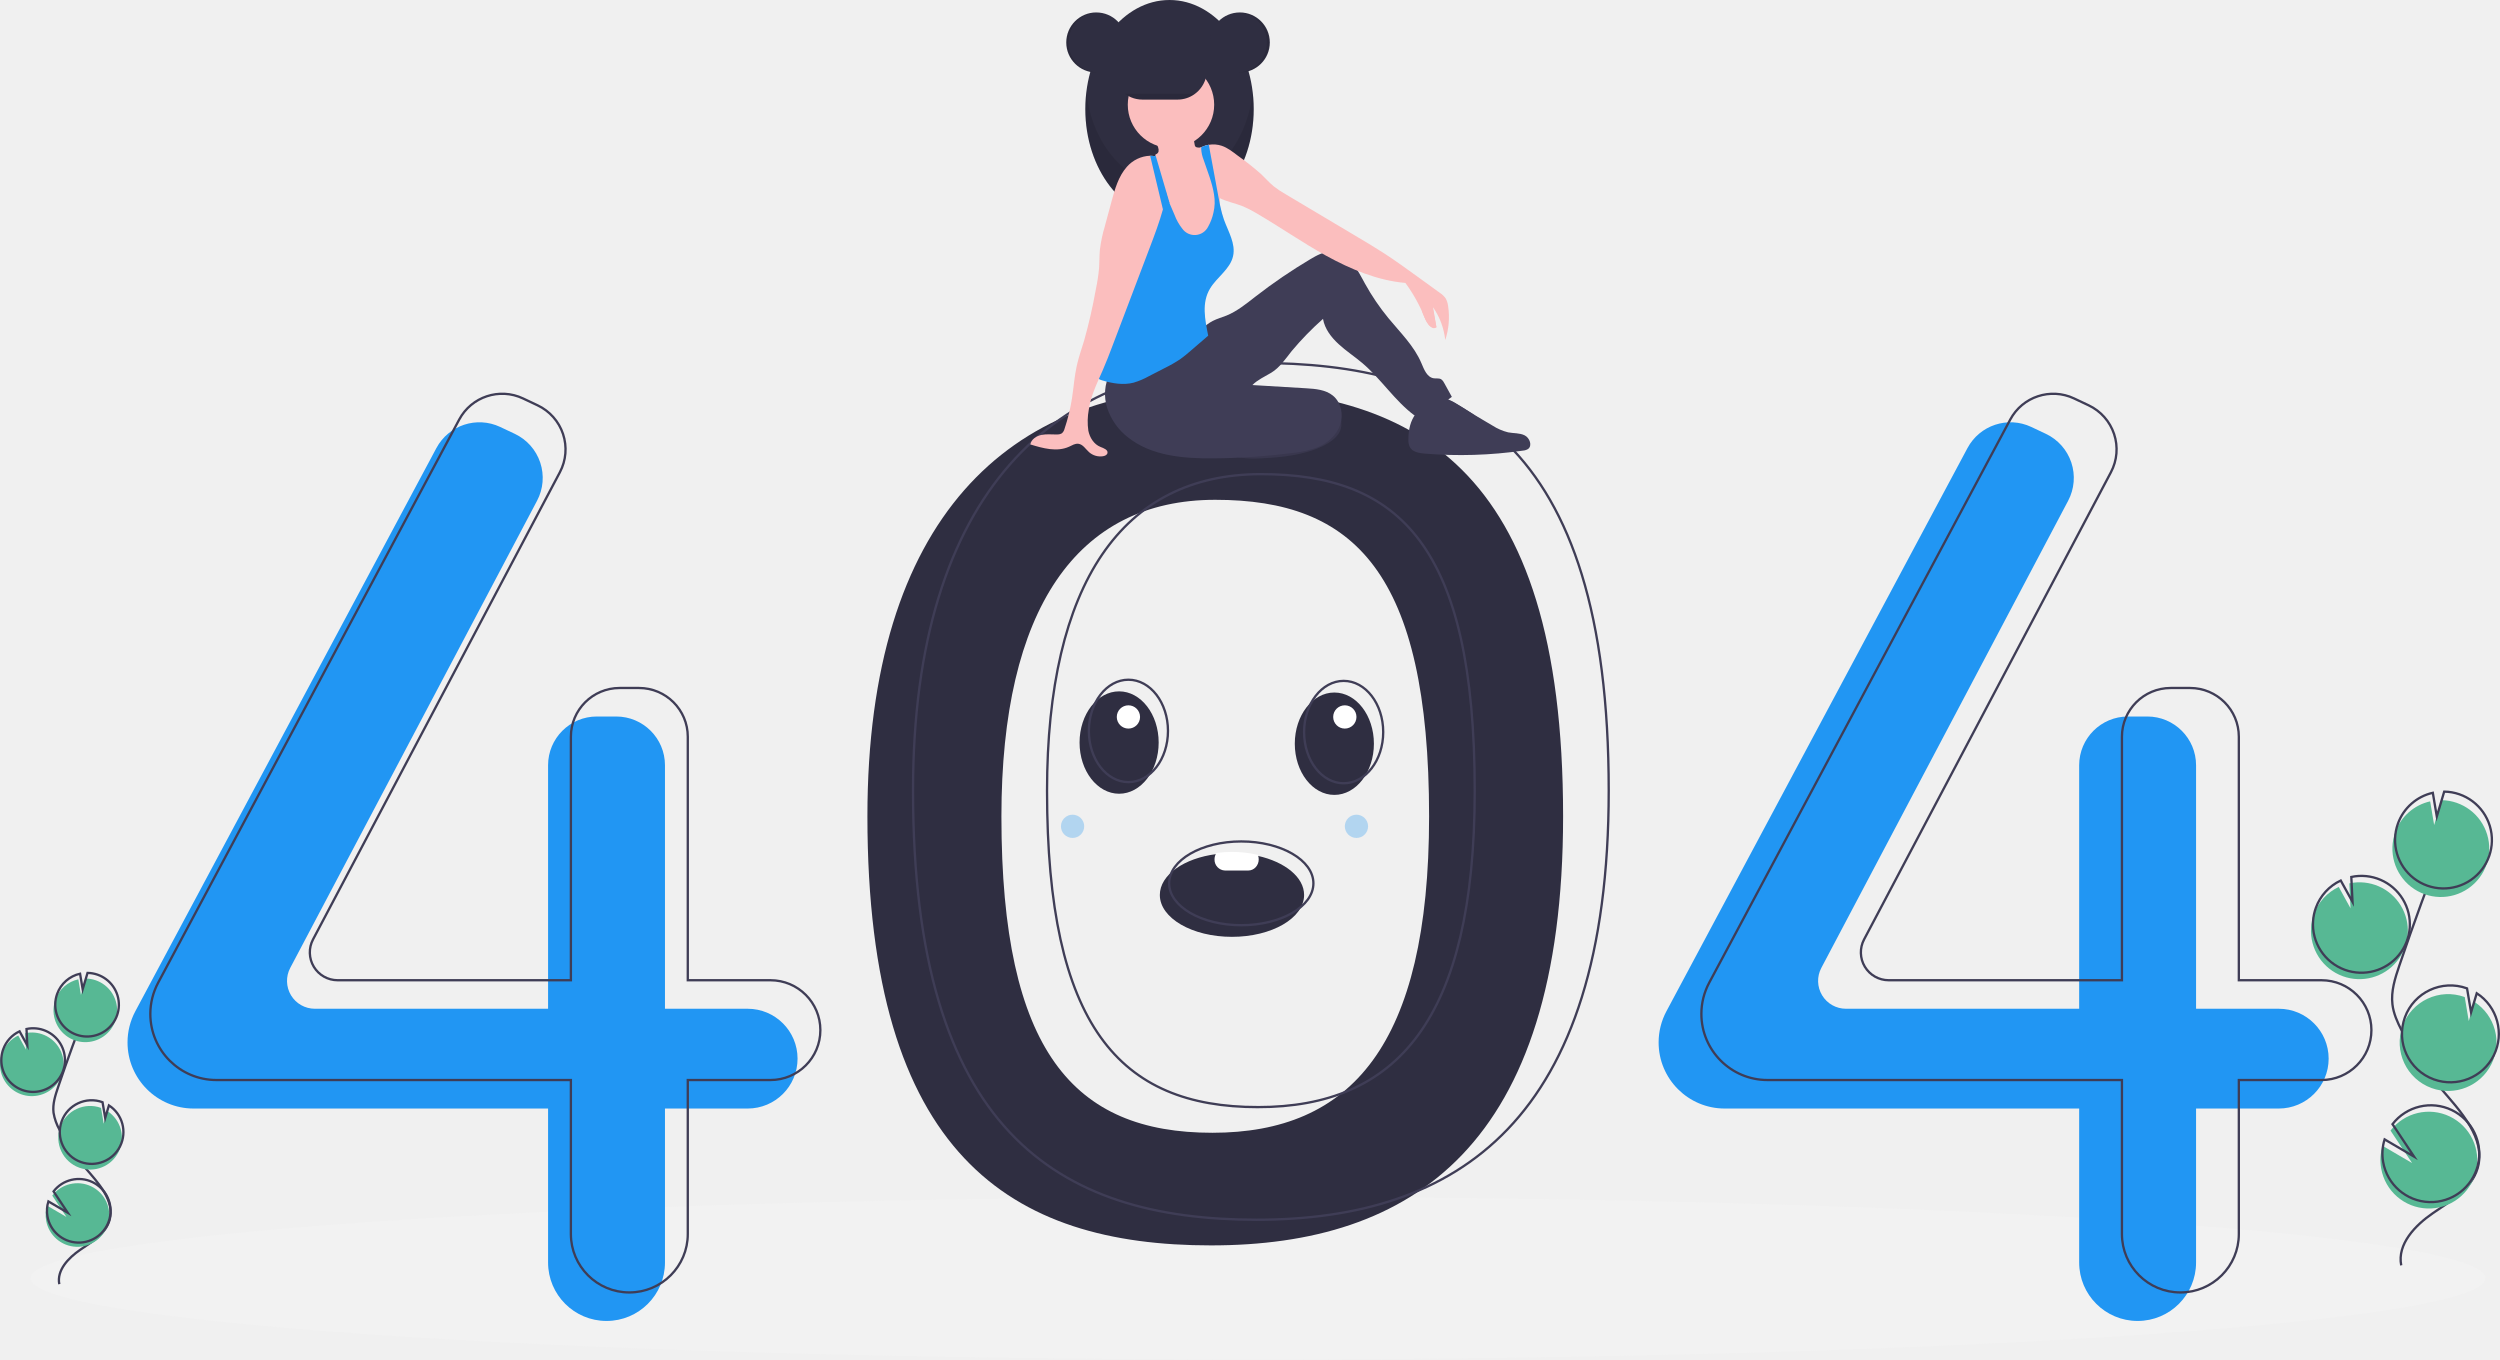
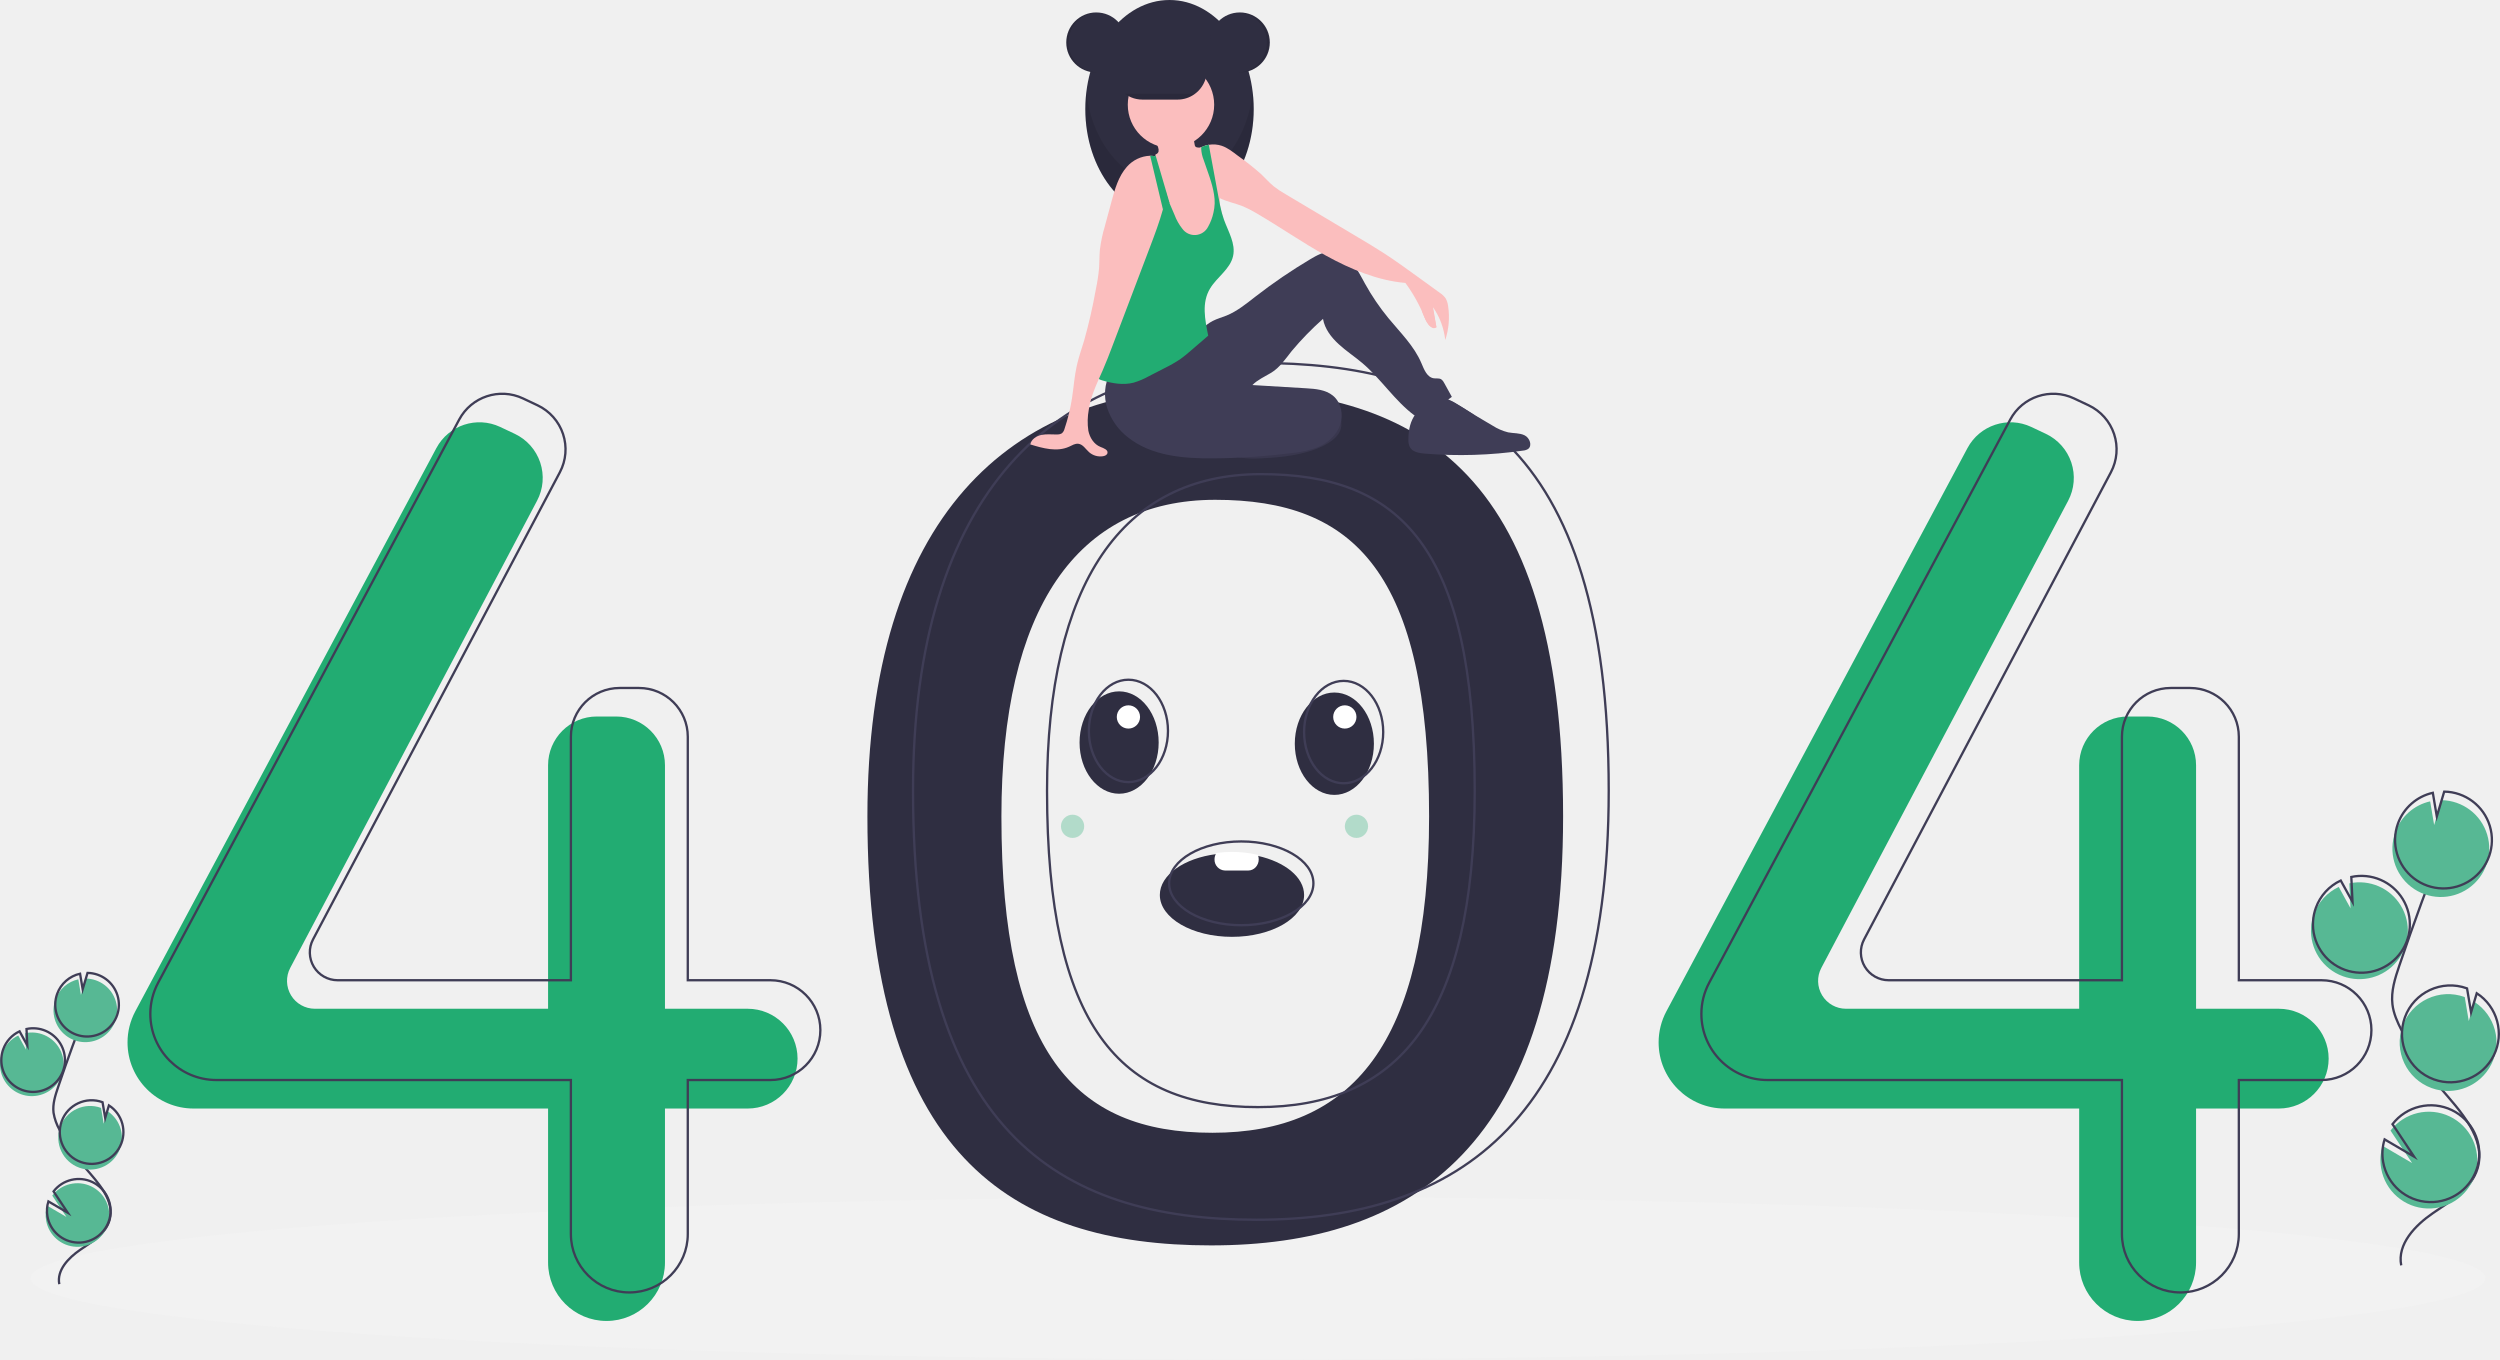
<svg xmlns="http://www.w3.org/2000/svg" id="fd59ce54-f850-4dfc-bc34-dd7d379d600e" data-name="Layer 1" width="1074.392" height="584.231" viewBox="0 0 1074.392 584.231">
  <ellipse cx="540.643" cy="549.309" rx="527.5" ry="34.922" fill="#f2f2f2" />
  <path d="M583.48,324.894c-85.944,0-147.651,55.139-147.651,183.798,0,145.813,61.707,184.411,147.651,184.411s151.327-42.274,151.327-184.411C734.807,356.753,669.424,324.894,583.48,324.894Zm.565,319.808c-59.527,0-90.626-34.923-90.626-135.916,0-89.112,32.372-136.105,91.899-136.105s91.899,30.868,91.899,136.105C677.217,607.234,643.572,644.703,584.045,644.703Z" transform="translate(-63.054 -157.8845)" fill="#2f2e41" />
-   <path d="M384.365,591.401H348.831V486.762A20.956,20.956,0,0,0,327.875,465.806h-8.326a20.956,20.956,0,0,0-20.956,20.956V591.401H198.363a11.963,11.963,0,0,1-10.578-17.552l106.082-200.78A20.956,20.956,0,0,0,284.287,344.33l-6.262-2.957a20.956,20.956,0,0,0-27.429,9.07L121.214,592.475a28.416,28.416,0,0,0-3.356,13.396v0a28.416,28.416,0,0,0,28.416,28.416H298.593v66.167a25.119,25.119,0,0,0,25.119,25.119h0a25.119,25.119,0,0,0,25.119-25.119V634.287h35.534a21.443,21.443,0,0,0,21.443-21.443v0A21.443,21.443,0,0,0,384.365,591.401Z" transform="translate(-63.054 -157.8845)" fill="#2196f3" />
-   <path d="M1042.362,591.401h-35.534V486.762A20.956,20.956,0,0,0,985.872,465.806h-8.326a20.956,20.956,0,0,0-20.956,20.956V591.401H856.359a11.963,11.963,0,0,1-10.578-17.552L951.864,373.069A20.956,20.956,0,0,0,942.284,344.33l-6.262-2.957a20.956,20.956,0,0,0-27.429,9.07L779.211,592.475a28.416,28.416,0,0,0-3.356,13.396v0a28.416,28.416,0,0,0,28.416,28.416H956.589v66.167a25.119,25.119,0,0,0,25.119,25.119h0a25.119,25.119,0,0,0,25.119-25.119V634.287h35.534a21.443,21.443,0,0,0,21.443-21.443v0A21.443,21.443,0,0,0,1042.362,591.401Z" transform="translate(-63.054 -157.8845)" fill="#2196f3" />
+   <path d="M384.365,591.401H348.831V486.762A20.956,20.956,0,0,0,327.875,465.806h-8.326a20.956,20.956,0,0,0-20.956,20.956V591.401H198.363a11.963,11.963,0,0,1-10.578-17.552l106.082-200.78A20.956,20.956,0,0,0,284.287,344.33l-6.262-2.957a20.956,20.956,0,0,0-27.429,9.07L121.214,592.475a28.416,28.416,0,0,0-3.356,13.396v0a28.416,28.416,0,0,0,28.416,28.416H298.593v66.167a25.119,25.119,0,0,0,25.119,25.119h0a25.119,25.119,0,0,0,25.119-25.119V634.287h35.534a21.443,21.443,0,0,0,21.443-21.443v0A21.443,21.443,0,0,0,384.365,591.401Z" transform="translate(-63.054 -157.8845)" fill="#22ac72" />
+   <path d="M1042.362,591.401h-35.534V486.762A20.956,20.956,0,0,0,985.872,465.806h-8.326a20.956,20.956,0,0,0-20.956,20.956V591.401H856.359a11.963,11.963,0,0,1-10.578-17.552L951.864,373.069A20.956,20.956,0,0,0,942.284,344.33l-6.262-2.957a20.956,20.956,0,0,0-27.429,9.07L779.211,592.475a28.416,28.416,0,0,0-3.356,13.396v0a28.416,28.416,0,0,0,28.416,28.416H956.589v66.167a25.119,25.119,0,0,0,25.119,25.119h0a25.119,25.119,0,0,0,25.119-25.119V634.287h35.534a21.443,21.443,0,0,0,21.443-21.443v0A21.443,21.443,0,0,0,1042.362,591.401Z" transform="translate(-63.054 -157.8845)" fill="#22ac72" />
  <path d="M394.168,579.148H358.634V474.509a20.956,20.956,0,0,0-20.956-20.956h-8.326a20.956,20.956,0,0,0-20.956,20.956V579.148H208.165a11.963,11.963,0,0,1-10.578-17.552L303.67,360.816a20.956,20.956,0,0,0-9.58-28.739l-6.262-2.957a20.956,20.956,0,0,0-27.429,9.07L131.017,580.222a28.416,28.416,0,0,0-3.356,13.396v0a28.416,28.416,0,0,0,28.416,28.416H308.395v66.167a25.119,25.119,0,0,0,25.119,25.119h0a25.119,25.119,0,0,0,25.119-25.119V622.034h35.534a21.443,21.443,0,0,0,21.443-21.443v0A21.443,21.443,0,0,0,394.168,579.148Z" transform="translate(-63.054 -157.8845)" fill="none" stroke="#3f3d56" stroke-miterlimit="10" />
  <path d="M1060.742,579.148h-35.534V474.509a20.956,20.956,0,0,0-20.956-20.956H995.925a20.956,20.956,0,0,0-20.956,20.956V579.148H874.739a11.963,11.963,0,0,1-10.578-17.552L970.244,360.816a20.956,20.956,0,0,0-9.58-28.739l-6.262-2.957a20.956,20.956,0,0,0-27.429,9.07L797.59,580.222a28.416,28.416,0,0,0-3.356,13.396v0a28.416,28.416,0,0,0,28.416,28.416H974.969v66.167a25.119,25.119,0,0,0,25.119,25.119h0a25.119,25.119,0,0,0,25.119-25.119V622.034h35.534a21.443,21.443,0,0,0,21.443-21.443v0A21.443,21.443,0,0,0,1060.742,579.148Z" transform="translate(-63.054 -157.8845)" fill="none" stroke="#3f3d56" stroke-miterlimit="10" />
  <path d="M603.085,313.866c-85.944,0-147.651,55.139-147.651,183.798,0,145.813,61.707,184.411,147.651,184.411s151.327-42.274,151.327-184.411C754.412,345.725,689.029,313.866,603.085,313.866Zm.565,319.808c-59.527,0-90.626-34.923-90.626-135.916,0-89.112,32.372-136.105,91.899-136.105s91.899,30.868,91.899,136.105C696.822,596.206,663.177,633.675,603.65,633.675Z" transform="translate(-63.054 -157.8845)" fill="none" stroke="#3f3d56" stroke-miterlimit="10" />
  <circle cx="471.141" cy="18.25" r="12.901" fill="#2f2e41" />
  <ellipse cx="502.607" cy="46.885" rx="36.186" ry="46.885" fill="#2f2e41" />
  <path d="M565.661,237.494c-18.128,0-33.141-17.271-35.776-39.805a60.976,60.976,0,0,0-.41,7.08c0,25.894,16.201,46.885,36.186,46.885s36.186-20.991,36.186-46.885a60.976,60.976,0,0,0-.41-7.08C598.803,220.224,583.789,237.494,565.661,237.494Z" transform="translate(-63.054 -157.8845)" opacity="0.1" />
  <path d="M639.296,342.073c-.777,3.193-4.128,5.751-7.839,7.538-7.802,3.757-17.425,4.878-26.76,5.254a45.176,45.176,0,0,1-7.144-.132,20.537,20.537,0,0,1-12.251-5.631,1.681,1.681,0,0,1,.044-2.844c4.969-5.459,13.262-8.806,21.616-11.216,6.334-1.827,17.381-6.561,24.29-5.922C637.944,329.739,640.277,338.041,639.296,342.073Z" transform="translate(-63.054 -157.8845)" fill="#3f3d56" />
  <path d="M639.296,342.073c-.777,3.193-4.128,5.751-7.839,7.538-7.802,3.757-17.425,4.878-26.76,5.254a45.176,45.176,0,0,1-7.144-.132,20.537,20.537,0,0,1-12.251-5.631,1.681,1.681,0,0,1,.044-2.844c4.969-5.459,13.262-8.806,21.616-11.216,6.334-1.827,17.381-6.561,24.29-5.922C637.944,329.739,640.277,338.041,639.296,342.073Z" transform="translate(-63.054 -157.8845)" opacity="0.1" />
  <path d="M540.098,318.206a19.77,19.77,0,0,0-1.199,15.075,26.339,26.339,0,0,0,8.829,12.497c10.095,8.092,23.988,9.205,36.925,9.093a284.649,284.649,0,0,0,33.905-2.324,40.538,40.538,0,0,0,11.001-2.554c4.222-1.827,7.933-5.178,9.436-9.526s.436-9.672-3.134-12.574c-3.137-2.55-7.463-2.9-11.498-3.143l-23.088-1.387c2.281-2.308,5.318-3.614,8.096-5.292,3.685-2.226,6.134-5.965,8.813-9.335a129.001,129.001,0,0,1,13.439-13.817c.751,4.31,3.478,7.85,6.687,10.824s6.908,5.368,10.244,8.2c8.079,6.858,13.896,16.167,22.392,22.5a43.829,43.829,0,0,0,16.049-8.012l-3.302-5.981a3.94,3.94,0,0,0-1.245-1.553c-.935-.575-2.14-.279-3.225-.441-2.901-.435-4.168-3.784-5.306-6.487-3.125-7.422-9.108-13.18-14.218-19.404a98.009,98.009,0,0,1-9.996-14.723c-1.717-3.102-3.288-6.331-5.617-9.003s-5.594-4.773-9.139-4.781c-3.132-.007-6.021,1.584-8.714,3.183a230.477,230.477,0,0,0-23.63,16.099c-3.944,3.062-7.863,6.296-12.489,8.174-1.947.79-4,1.331-5.869,2.292-3.273,1.684-5.757,4.534-8.431,7.064C566.277,311.892,553.219,317.738,540.098,318.206Z" transform="translate(-63.054 -157.8845)" fill="#3f3d56" />
  <path d="M588.374,253.983a23.774,23.774,0,0,1-1.734,8.033,10.045,10.045,0,0,1-5.768,5.573,12.375,12.375,0,0,1-5.623.182,10.882,10.882,0,0,1-4.582-1.561c-2.165-1.488-3.244-4.144-3.637-6.743-.393-2.596-.217-5.249-.469-7.863a42.944,42.944,0,0,0-1.202-6.255c-.17-.683-.343-1.362-.513-2.042-.167-.68-.33-1.359-.481-2.039-.138-.639-.267-1.281-.378-1.926-.091-.544-.173-1.092-.233-1.643a18.423,18.423,0,0,0-.809-4.811,14.607,14.607,0,0,0-1.687-2.854c-.286-.409-.563-.818-.818-1.243a5.89,5.89,0,0,1-.972-3.748,3.286,3.286,0,0,1,.148-.601c.025-.076.053-.151.085-.223A1.802,1.802,0,0,0,560.932,223.07a3.433,3.433,0,0,0-.148-1.778,11.318,11.318,0,0,0-.96-2.288c-.264-.478-1.161-1.34-1.167-1.888-.013-1.101,2.14-1.989,3.011-2.423a16.796,16.796,0,0,1,8.597-1.743c1.904.129,3.968.714,5.019,2.31.944,1.438.818,3.301,1.221,4.972a1.471,1.471,0,0,0,.299.664,1.341,1.341,0,0,0,.739.34,4.549,4.549,0,0,0,1.416.057h.003a2.931,2.931,0,0,0,.371-.054,4.957,4.957,0,0,0,2.033-.878q.585-.156,1.18-.255a.251.251,0,0,0,.047-.009c1.576,4.975,1.781,10.308,3.071,15.374.639,2.52,1.554,5.009,1.683,7.602.009.113.013.23.016.346.019.834-.047,1.674-.013,2.505a6.981,6.981,0,0,0,.126,1.114,15.611,15.611,0,0,0,.525,1.743l.009.028c.06.183.116.368.164.554.035.135.066.267.091.403l.003.009A14.938,14.938,0,0,1,588.374,253.983Z" transform="translate(-63.054 -157.8845)" fill="#fbbebe" />
  <circle cx="503.237" cy="44.997" r="18.565" fill="#fbbebe" />
  <path d="M684.157,304.033a30.445,30.445,0,0,0-5.236-14.103q.722,4.295,1.447,8.587a3.214,3.214,0,0,1-3.367-1.035,10.337,10.337,0,0,1-1.765-3.276,67.466,67.466,0,0,0-8.21-14.736c-11.819-.985-23.502-5.884-33.896-11.595-10.396-5.708-20.126-12.552-30.384-18.502a43.573,43.573,0,0,0-5.544-2.832c-3.21-1.287-6.812-1.954-9.855-3.468-.204-.101-.409-.208-.61-.318a12.578,12.578,0,0,1-1.945-1.306,10.344,10.344,0,0,1-.931-.856,20.351,20.351,0,0,1-3.559-5.953c-1.633-3.612-2.215-7.97-3.845-11.583a11.203,11.203,0,0,1,2.502-1.765h.003c.132-.069.264-.135.4-.198a11.94,11.94,0,0,1,2.004-.733q.585-.156,1.18-.255a.251.251,0,0,0,.047-.009,11.566,11.566,0,0,1,5.491.434c2.587.875,4.767,2.621,6.941,4.273a114.02,114.02,0,0,1,10.148,8.049c1.794,1.718,3.43,3.606,5.359,5.167a42.144,42.144,0,0,0,5.057,3.351q15.656,9.327,31.315,18.65c3.534,2.105,7.07,4.21,10.526,6.438,5.249,3.386,10.308,7.055,15.365,10.721q4.47,3.238,8.936,6.479a9.728,9.728,0,0,1,2.533,2.341,8.472,8.472,0,0,1,1.123,3.433A31.387,31.387,0,0,1,684.157,304.033Z" transform="translate(-63.054 -157.8845)" fill="#fbbebe" />
-   <path d="M592.977,267.944c-1.252,5.617-6.929,9.012-9.896,13.946-3.688,6.123-2.184,13.241-.799,20.255q-3.795,3.271-7.593,6.542c-1.397,1.199-2.794,2.404-4.298,3.464a57.351,57.351,0,0,1-6.86,3.94q-3.361,1.728-6.721,3.458a32.128,32.128,0,0,1-6.58,2.788c-4.415,1.133-9.103.34-13.471-.972a6.088,6.088,0,0,1-1.473-.601,2.394,2.394,0,0,1-.699-.632,3.911,3.911,0,0,1-.444-2.539c.444-7.351,2.24-14.547,4.031-21.69a85.26,85.26,0,0,1,3.848-12.577,85.077,85.077,0,0,1,5.415-10.151,68.368,68.368,0,0,1,7.929-11.514,18.479,18.479,0,0,0,3.675-4.739c1.117-2.549.686-5.472.913-8.247a17.148,17.148,0,0,1,1.633-6.007v-.003a17.093,17.093,0,0,1,1.743-2.882q.458,1.067.916,2.13.302.699.598,1.394.387.897.768,1.787,1.1,2.558,2.196,5.113a21.59,21.59,0,0,0,3.335,5.944,6.499,6.499,0,0,0,11.123-.853,21.261,21.261,0,0,0,2.272-6.013,19.215,19.215,0,0,0,.252-7.835c-.758-5.009-2.889-10.126-4.437-14.78a14.945,14.945,0,0,1-1.079-4.871,3.351,3.351,0,0,1,.057-.56c.009-.047.019-.098.028-.145a11.94,11.94,0,0,1,2.004-.733q.585-.156,1.18-.255,2.044,11.064,4.094,22.127c.032.173.066.346.098.522.195,1.057.393,2.115.614,3.169.198.957.412,1.91.651,2.857l.009.028c.082.321.167.639.255.957l.003.009c.242.868.513,1.731.818,2.58C590.938,257.475,594.164,262.629,592.977,267.944Z" transform="translate(-63.054 -157.8845)" fill="#2196f3" />
+   <path d="M592.977,267.944c-1.252,5.617-6.929,9.012-9.896,13.946-3.688,6.123-2.184,13.241-.799,20.255q-3.795,3.271-7.593,6.542c-1.397,1.199-2.794,2.404-4.298,3.464a57.351,57.351,0,0,1-6.86,3.94q-3.361,1.728-6.721,3.458a32.128,32.128,0,0,1-6.58,2.788c-4.415,1.133-9.103.34-13.471-.972a6.088,6.088,0,0,1-1.473-.601,2.394,2.394,0,0,1-.699-.632,3.911,3.911,0,0,1-.444-2.539c.444-7.351,2.24-14.547,4.031-21.69a85.26,85.26,0,0,1,3.848-12.577,85.077,85.077,0,0,1,5.415-10.151,68.368,68.368,0,0,1,7.929-11.514,18.479,18.479,0,0,0,3.675-4.739c1.117-2.549.686-5.472.913-8.247a17.148,17.148,0,0,1,1.633-6.007v-.003a17.093,17.093,0,0,1,1.743-2.882q.458,1.067.916,2.13.302.699.598,1.394.387.897.768,1.787,1.1,2.558,2.196,5.113a21.59,21.59,0,0,0,3.335,5.944,6.499,6.499,0,0,0,11.123-.853,21.261,21.261,0,0,0,2.272-6.013,19.215,19.215,0,0,0,.252-7.835c-.758-5.009-2.889-10.126-4.437-14.78a14.945,14.945,0,0,1-1.079-4.871,3.351,3.351,0,0,1,.057-.56c.009-.047.019-.098.028-.145a11.94,11.94,0,0,1,2.004-.733q.585-.156,1.18-.255,2.044,11.064,4.094,22.127c.032.173.066.346.098.522.195,1.057.393,2.115.614,3.169.198.957.412,1.91.651,2.857l.009.028c.082.321.167.639.255.957l.003.009c.242.868.513,1.731.818,2.58C590.938,257.475,594.164,262.629,592.977,267.944Z" transform="translate(-63.054 -157.8845)" fill="#22ac72" />
  <path d="M668.321,346.877a6.583,6.583,0,0,0,.61,3.143c1.162,2.124,3.95,2.606,6.362,2.805a188.377,188.377,0,0,0,42.266-1.288,4.886,4.886,0,0,0,2.151-.668c1.99-1.395.763-4.795-1.41-5.884s-4.751-.826-7.135-1.297a22.479,22.479,0,0,1-6.678-2.896q-7.252-4.167-14.293-8.688c-2.795-1.795-6.093-3.71-9.24-2.646C672.43,332.343,668.265,337.681,668.321,346.877Z" transform="translate(-63.054 -157.8845)" fill="#3f3d56" />
  <path d="M564.437,240.874v.003c-.022.132-.044.261-.072.39-.035.214-.076.431-.116.645-.39,1.998-.868,3.987-1.419,5.963-1.51,5.459-3.534,10.831-5.541,16.123q-8.081,21.287-16.164,42.577c-1.359,3.575-2.716,7.152-4.261,10.654-.516,1.167-1.048,2.344-1.576,3.534-1.894,4.257-3.713,8.653-4.317,13.184a27.45,27.45,0,0,0-.192,9.04c.604,2.97,2.407,5.872,5.23,6.97,1.378.538,3.351,1.259,2.974,2.69-.204.787-1.098,1.171-1.901,1.303a7.312,7.312,0,0,1-5.966-1.718c-1.507-1.337-2.665-3.417-4.67-3.641-1.388-.151-2.665.68-3.936,1.262-5.186,2.369-11.227.711-16.674-.972.428-2.206,2.643-3.66,4.843-4.1,2.199-.444,4.474-.129,6.718-.189a3.51,3.51,0,0,0,2.042-.525,3.705,3.705,0,0,0,1.101-1.882,78.964,78.964,0,0,0,3.213-13.147c.724-4.666,1.026-9.405,2.058-14.015.802-3.597,2.042-7.08,3.106-10.61a224.682,224.682,0,0,0,5.06-22.077,78.02,78.02,0,0,0,1.425-9.368c.179-2.612.094-5.236.346-7.838a60.888,60.888,0,0,1,2.111-9.997q1.444-5.348,2.885-10.689c1.425-5.271,2.955-10.746,6.567-14.843a13.962,13.962,0,0,1,10.028-4.789,9.882,9.882,0,0,1,2.13.23c.116.028.233.057.349.088a8.634,8.634,0,0,1,2.174.9c1.114-.708,1.68-.459,2.42.632a6.973,6.973,0,0,1,.881,3.795A52.424,52.424,0,0,1,564.437,240.874Z" transform="translate(-63.054 -157.8845)" fill="#fbbebe" />
-   <path d="M565.661,245.046l-.047.047-.255.255-2.53,2.527-1.24-5.208-4.251-17.854a9.882,9.882,0,0,1,2.13.23,3.286,3.286,0,0,1,.148-.601l.201.689,1.441,4.902,2.728,9.308.45,1.532v.003Z" transform="translate(-63.054 -157.8845)" fill="#2196f3" />
+   <path d="M565.661,245.046l-.047.047-.255.255-2.53,2.527-1.24-5.208-4.251-17.854a9.882,9.882,0,0,1,2.13.23,3.286,3.286,0,0,1,.148-.601l.201.689,1.441,4.902,2.728,9.308.45,1.532v.003Z" transform="translate(-63.054 -157.8845)" fill="#22ac72" />
  <path d="M581.715,188.087a12.582,12.582,0,0,1-3.7,8.896,12.314,12.314,0,0,1-1.36,1.176,12.528,12.528,0,0,1-7.536,2.524H554.023a12.59,12.59,0,0,1,0-25.18h15.096A12.629,12.629,0,0,1,581.715,188.087Z" transform="translate(-63.054 -157.8845)" fill="#2f2e41" />
  <circle cx="532.815" cy="18.25" r="12.901" fill="#2f2e41" />
  <path d="M595.554,163.234c-.158,0-.315.006-.472.012a12.898,12.898,0,0,1,0,25.778c.157.006.314.012.472.012a12.901,12.901,0,1,0,0-25.802Z" transform="translate(-63.054 -157.8845)" opacity="0.1" />
  <path d="M534.195,163.234c.158,0,.315.006.472.012a12.898,12.898,0,0,0,0,25.778c-.157.006-.314.012-.472.012a12.901,12.901,0,0,1,0-25.802Z" transform="translate(-63.054 -157.8845)" opacity="0.1" />
  <path d="M576.655,198.159a12.528,12.528,0,0,1-7.536,2.524H554.023a12.528,12.528,0,0,1-7.536-2.524Z" transform="translate(-63.054 -157.8845)" opacity="0.1" />
  <path d="M674.14,291.64s3.252,9.372,6.229,6.876L677.996,286.267Z" transform="translate(-63.054 -157.8845)" fill="#fbbebe" />
  <path d="M1069.918,577.434a20.813,20.813,0,1,0,2.772-39.915l.521,10.712-5.068-9.18a20.734,20.734,0,0,0-10.684,11.723,20.408,20.408,0,0,0-1.197,5.63A20.809,20.809,0,0,0,1069.918,577.434Z" transform="translate(-63.054 -157.8845)" fill="#57b894" />
  <path d="M1094.995,701.678c-1.789-9.11,5.963-17.187,13.621-22.437s16.605-10.408,19.218-19.317c3.755-12.804-7.43-24.53-16.136-34.642a125.3,125.3,0,0,1-16.524-24.557c-1.811-3.533-3.476-7.225-3.952-11.166-.686-5.675,1.137-11.323,2.974-16.737q9.179-27.052,19.628-53.65" transform="translate(-63.054 -157.8845)" fill="none" stroke="#3f3d56" stroke-miterlimit="10" />
  <path d="M1070.775,574.676a20.813,20.813,0,1,0,2.772-39.915l.521,10.712-5.068-9.18a20.734,20.734,0,0,0-10.684,11.723,20.408,20.408,0,0,0-1.197,5.63A20.809,20.809,0,0,0,1070.775,574.676Z" transform="translate(-63.054 -157.8845)" fill="none" stroke="#3f3d56" stroke-miterlimit="10" />
  <path d="M1092.451,515.473a20.788,20.788,0,0,1,14.98-13.198l1.714,10.184,3.177-10.696a20.81,20.81,0,1,1-19.871,13.71Z" transform="translate(-63.054 -157.8845)" fill="#57b894" />
  <path d="M1093.594,511.795a20.788,20.788,0,0,1,14.98-13.198l1.714,10.184,3.177-10.696a20.81,20.81,0,1,1-19.871,13.71Z" transform="translate(-63.054 -157.8845)" fill="none" stroke="#3f3d56" stroke-miterlimit="10" />
  <path d="M1108.045,625.489a20.81,20.81,0,0,0,18.419-37.023l-2.441,8.219-1.731-10.304a.362.362,0,0,0-.053-.02,20.811,20.811,0,1,0-14.194,39.127Z" transform="translate(-63.054 -157.8845)" fill="#57b894" />
  <path d="M1109.035,621.764a20.81,20.81,0,0,0,18.419-37.023l-2.441,8.219-1.731-10.304a.362.362,0,0,0-.053-.02,20.811,20.811,0,1,0-14.194,39.127Z" transform="translate(-63.054 -157.8845)" fill="none" stroke="#3f3d56" stroke-miterlimit="10" />
  <path d="M1086.378,660.051a20.801,20.801,0,1,0,4.011-16.297l9.273,13.957-12.67-7.408A20.616,20.616,0,0,0,1086.378,660.051Z" transform="translate(-63.054 -157.8845)" fill="#57b894" />
  <path d="M1087.235,657.294a20.801,20.801,0,1,0,4.011-16.297l9.273,13.957-12.67-7.408A20.616,20.616,0,0,0,1087.235,657.294Z" transform="translate(-63.054 -157.8845)" fill="none" stroke="#3f3d56" stroke-miterlimit="10" />
  <path d="M72.061,628.133a13.674,13.674,0,1,0,1.821-26.225l.342,7.038-3.33-6.032a13.623,13.623,0,0,0-7.019,7.702,13.409,13.409,0,0,0-.787,3.699A13.672,13.672,0,0,0,72.061,628.133Z" transform="translate(-63.054 -157.8845)" fill="#57b894" />
  <path d="M88.538,709.763c-1.175-5.986,3.918-11.292,8.949-14.741s10.91-6.838,12.626-12.692c2.467-8.412-4.882-16.117-10.601-22.76A82.324,82.324,0,0,1,88.656,643.436a22.21,22.21,0,0,1-2.597-7.336c-.451-3.729.747-7.439,1.954-10.996q6.031-17.773,12.896-35.249" transform="translate(-63.054 -157.8845)" fill="none" stroke="#3f3d56" stroke-miterlimit="10" />
  <path d="M72.625,626.321a13.674,13.674,0,1,0,1.821-26.225l.342,7.038L71.458,601.103a13.623,13.623,0,0,0-7.019,7.702,13.409,13.409,0,0,0-.787,3.699A13.672,13.672,0,0,0,72.625,626.321Z" transform="translate(-63.054 -157.8845)" fill="none" stroke="#3f3d56" stroke-miterlimit="10" />
  <path d="M86.866,587.423a13.658,13.658,0,0,1,9.842-8.671l1.126,6.691,2.087-7.027a13.673,13.673,0,1,1-13.055,9.007Z" transform="translate(-63.054 -157.8845)" fill="#57b894" />
  <path d="M87.617,585.007a13.658,13.658,0,0,1,9.842-8.671l1.126,6.691L100.673,576a13.673,13.673,0,1,1-13.055,9.007Z" transform="translate(-63.054 -157.8845)" fill="none" stroke="#3f3d56" stroke-miterlimit="10" />
  <path d="M97.112,659.706a13.673,13.673,0,0,0,12.102-24.325l-1.604,5.4-1.137-6.77a.238.238,0,0,0-.035-.013,13.673,13.673,0,1,0-9.326,25.707Z" transform="translate(-63.054 -157.8845)" fill="#57b894" />
  <path d="M97.762,657.259a13.673,13.673,0,0,0,12.102-24.325l-1.604,5.4-1.137-6.77a.238.238,0,0,0-.035-.013,13.673,13.673,0,1,0-9.326,25.707Z" transform="translate(-63.054 -157.8845)" fill="none" stroke="#3f3d56" stroke-miterlimit="10" />
  <path d="M82.876,682.414a13.667,13.667,0,1,0,2.635-10.708l6.092,9.17-8.324-4.867A13.545,13.545,0,0,0,82.876,682.414Z" transform="translate(-63.054 -157.8845)" fill="#57b894" />
  <path d="M83.439,680.602a13.667,13.667,0,1,0,2.635-10.708l6.092,9.17-8.324-4.867A13.545,13.545,0,0,0,83.439,680.602Z" transform="translate(-63.054 -157.8845)" fill="none" stroke="#3f3d56" stroke-miterlimit="10" />
  <ellipse cx="480.946" cy="319.115" rx="17" ry="22" fill="#2f2e41" />
  <ellipse cx="573.446" cy="319.615" rx="17" ry="22" fill="#2f2e41" />
  <path d="M623.5,542.5c0,9.94-13.88,18-31,18s-31-8.06-31-18c0-8.61,10.41-15.81,24.32-17.57a50.104,50.104,0,0,1,6.68-.43,50.699,50.699,0,0,1,11.13,1.2C615.25,528.29,623.5,534.84,623.5,542.5Z" transform="translate(-63.054 -157.8845)" fill="#2f2e41" />
  <ellipse cx="484.946" cy="314.115" rx="17" ry="22" fill="none" stroke="#3f3d56" stroke-miterlimit="10" />
  <ellipse cx="577.446" cy="314.615" rx="17" ry="22" fill="none" stroke="#3f3d56" stroke-miterlimit="10" />
  <ellipse cx="533.446" cy="379.615" rx="31" ry="18" fill="none" stroke="#3f3d56" stroke-miterlimit="10" />
  <path d="M604,527.2a4.937,4.937,0,0,1-1.32,3.392A4.339,4.339,0,0,1,599.5,532h-10a4.664,4.664,0,0,1-4.5-4.8,4.905,4.905,0,0,1,.82-2.741A47.02,47.02,0,0,1,592.5,524a47.665,47.665,0,0,1,11.13,1.28A5.067,5.067,0,0,1,604,527.2Z" transform="translate(-63.054 -157.8845)" fill="#fff" />
  <circle cx="484.946" cy="308.115" r="5" fill="#fff" />
  <circle cx="577.946" cy="308.115" r="5" fill="#fff" />
-   <circle cx="582.946" cy="355.115" r="5" fill="#2196f3" opacity="0.3" />
-   <circle cx="460.946" cy="355.115" r="5" fill="#2196f3" opacity="0.3" />
+   <circle cx="582.946" cy="355.115" r="5" fill="#22ac72" opacity="0.3" />
+   <circle cx="460.946" cy="355.115" r="5" fill="#22ac72" opacity="0.3" />
</svg>
